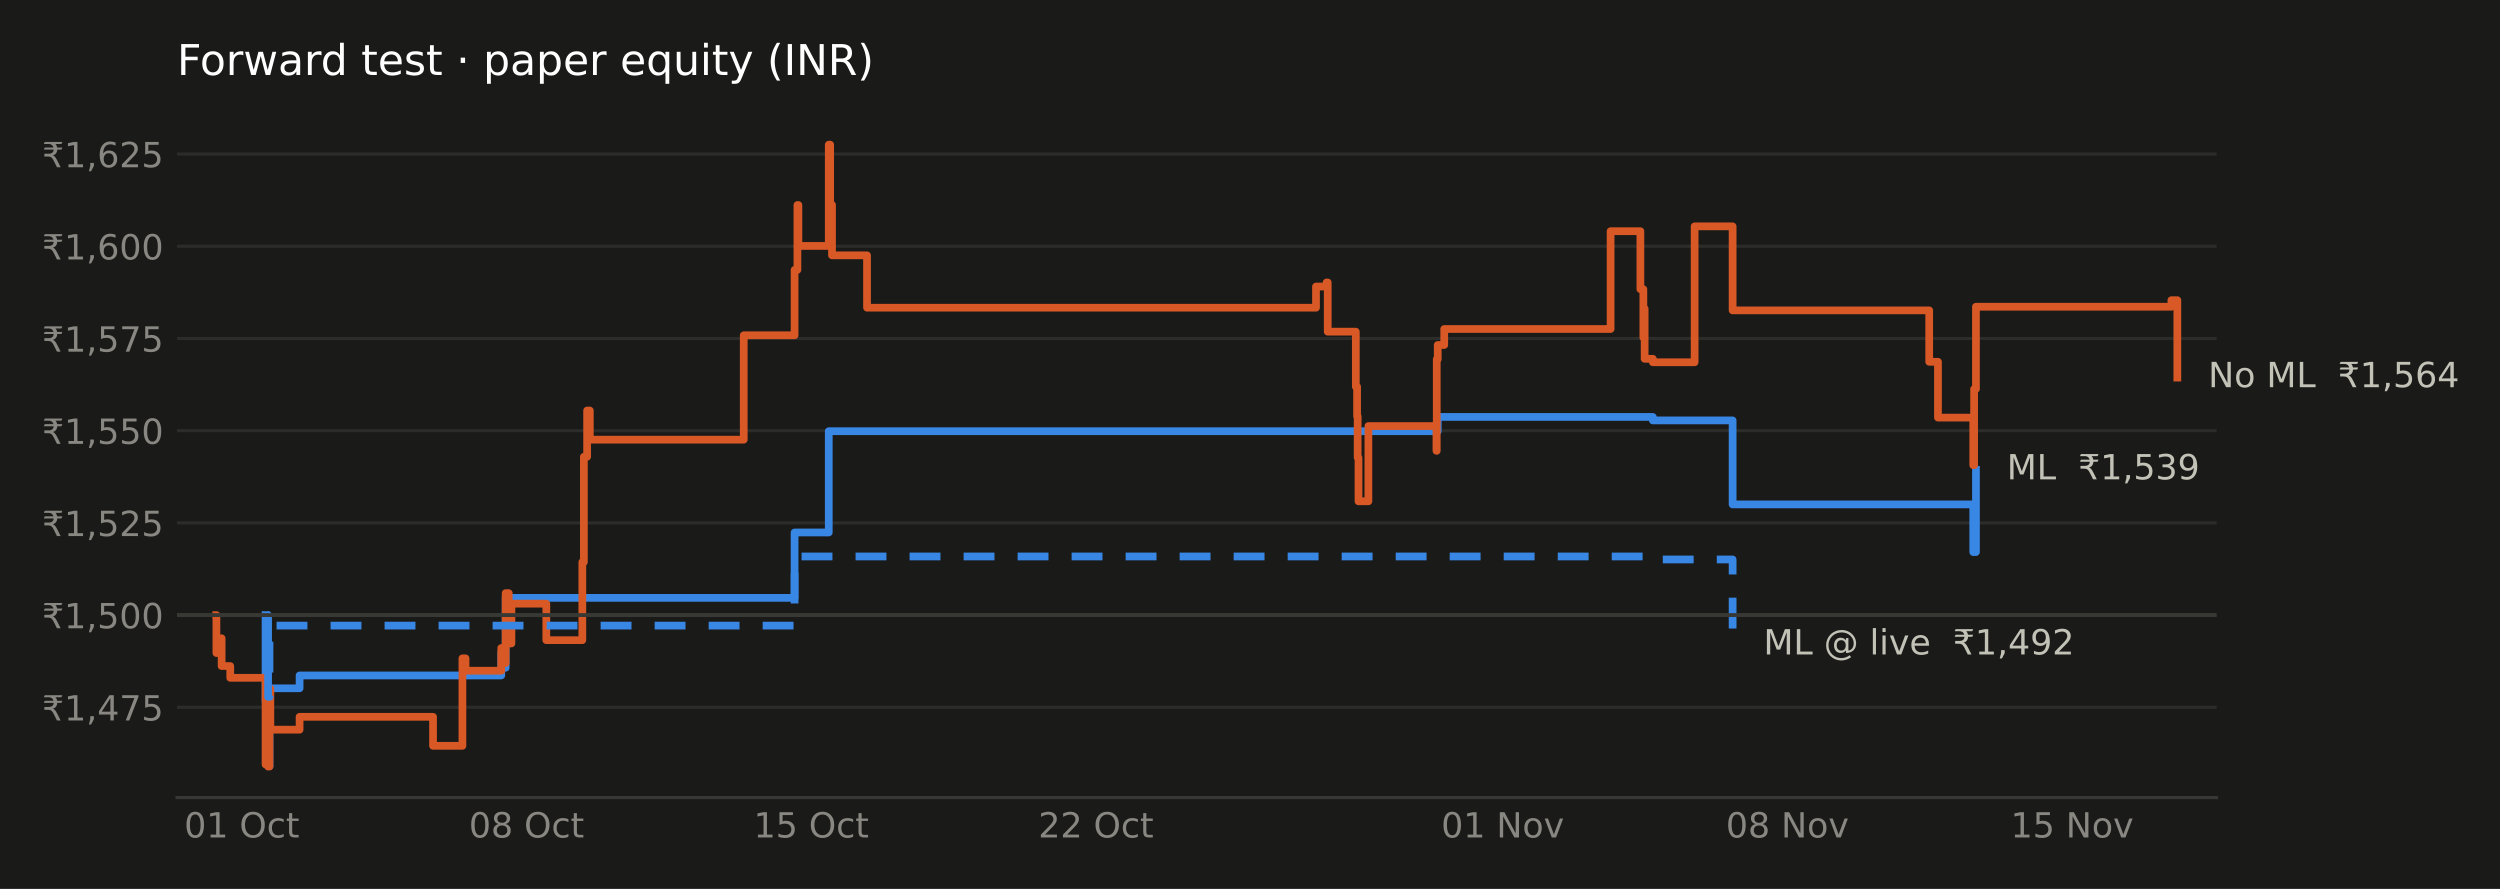
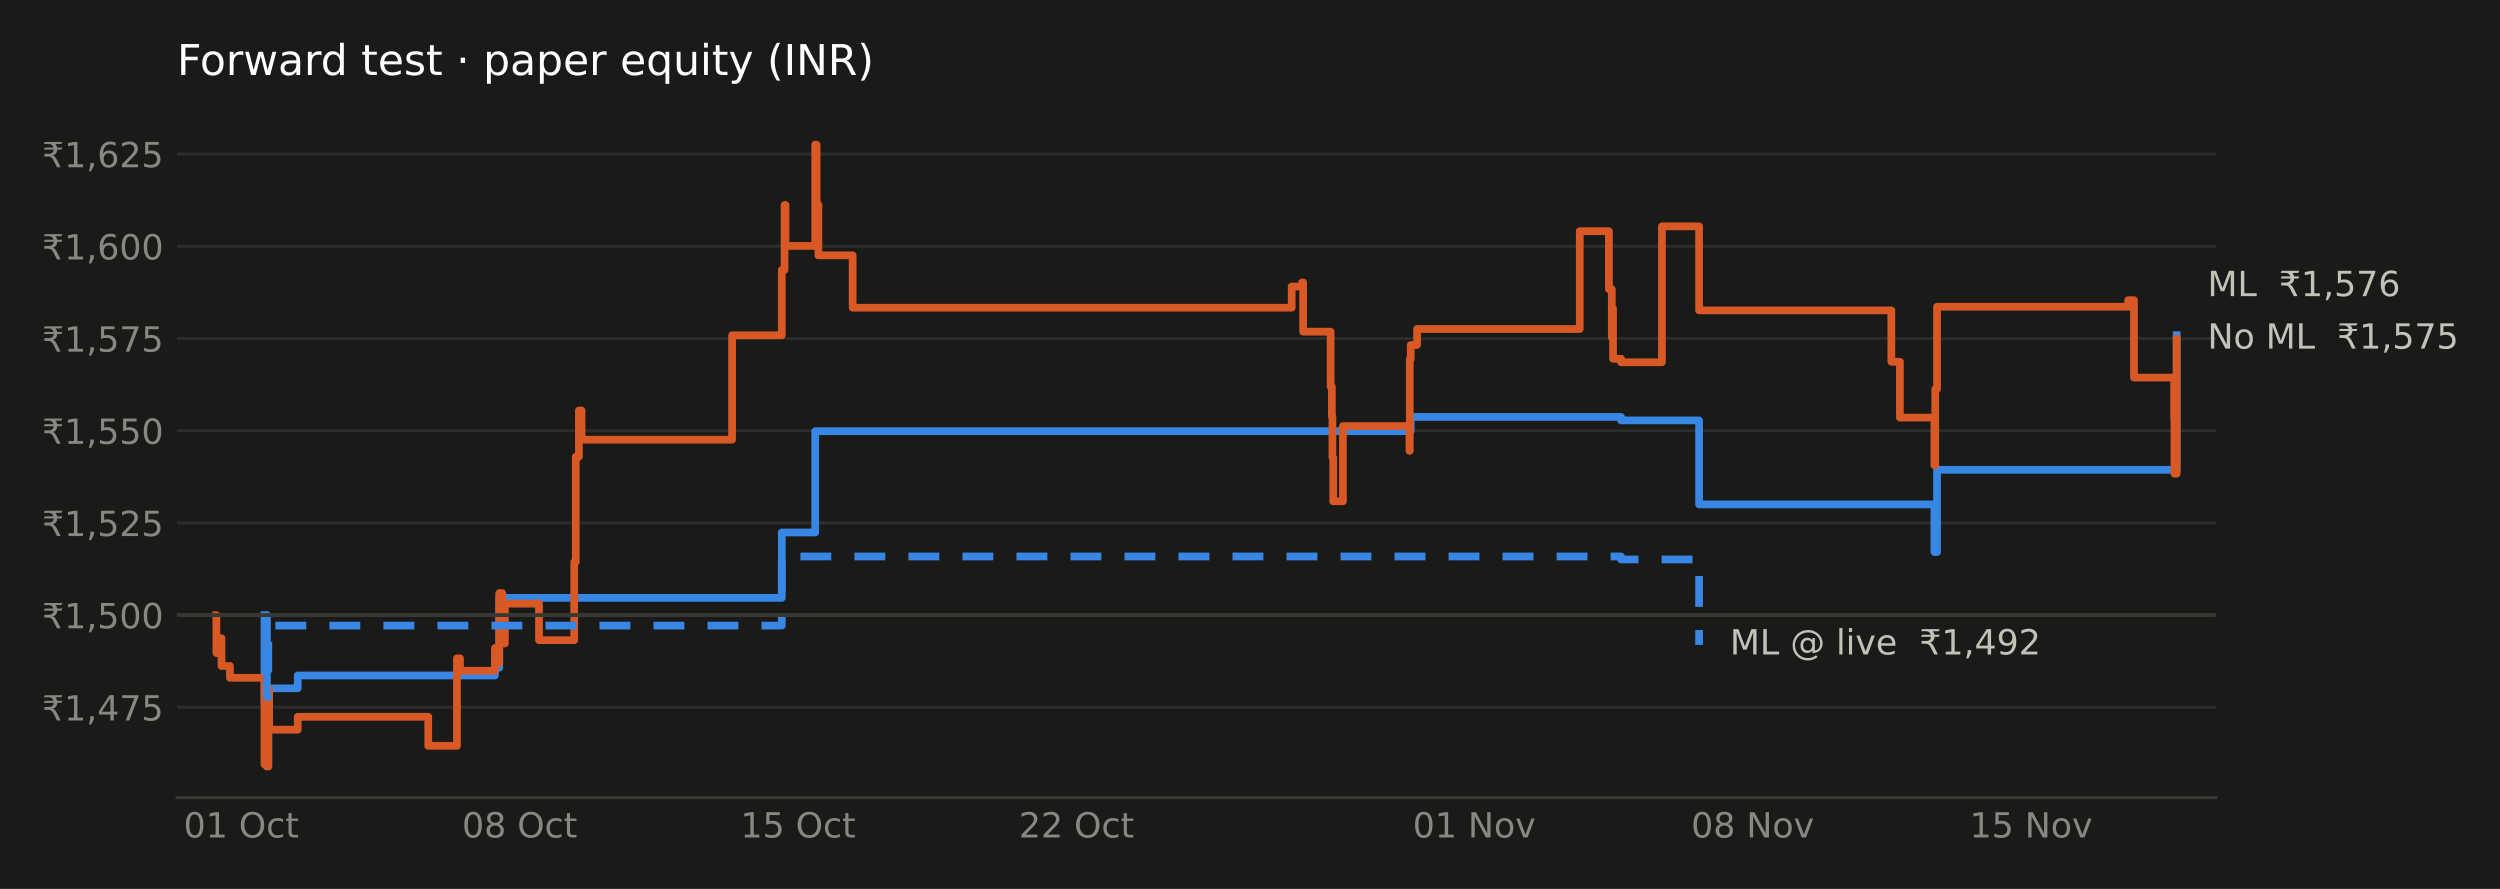
<svg xmlns="http://www.w3.org/2000/svg" xmlns:xlink="http://www.w3.org/1999/xlink" width="648pt" height="230.4pt" viewBox="0 0 648 230.4" version="1.1">
  <defs>
    <style type="text/css">*{stroke-linejoin: round; stroke-linecap: butt}</style>
  </defs>
  <g id="figure_1">
    <g id="patch_1">
      <path d="M 0 230.4  L 648 230.4  L 648 0  L 0 0  z " style="fill: #1a1a19" />
    </g>
    <g id="axes_1">
      <g id="patch_2">
-         <path d="M 45.89 206.74  L 574.532 206.74  L 574.532 29.44  L 45.89 29.44  z " style="fill: #1a1a19" />
+         <path d="M 45.89 206.74  L 574.352 206.74  L 574.352 29.44  L 45.89 29.44  z " style="fill: #1a1a19" />
      </g>
      <g id="matplotlib.axis_1">
        <g id="xtick_1">
          <g id="line2d_1" />
          <g id="text_1">
-             <g style="fill: #898781" transform="translate(47.74468 217.0786) scale(0.09 -0.09)">
+             <g style="fill: #898781" transform="translate(47.59479 217.0786) scale(0.09 -0.09)">
              <defs>
                <path id="DejaVuSans-30" d="M 2034 4250  Q 1547 4250 1301 3770  Q 1056 3291 1056 2328  Q 1056 1369 1301 889  Q 1547 409 2034 409  Q 2525 409 2770 889  Q 3016 1369 3016 2328  Q 3016 3291 2770 3770  Q 2525 4250 2034 4250  z M 2034 4750  Q 2819 4750 3233 4129  Q 3647 3509 3647 2328  Q 3647 1150 3233 529  Q 2819 -91 2034 -91  Q 1250 -91 836 529  Q 422 1150 422 2328  Q 422 3509 836 4129  Q 1250 4750 2034 4750  z " transform="scale(0.015625)" />
                <path id="DejaVuSans-31" d="M 794 531  L 1825 531  L 1825 4091  L 703 3866  L 703 4441  L 1819 4666  L 2450 4666  L 2450 531  L 3481 531  L 3481 0  L 794 0  L 794 531  z " transform="scale(0.015625)" />
                <path id="DejaVuSans-20" transform="scale(0.015625)" />
                <path id="DejaVuSans-4f" d="M 2522 4238  Q 1834 4238 1429 3725  Q 1025 3213 1025 2328  Q 1025 1447 1429 934  Q 1834 422 2522 422  Q 3209 422 3611 934  Q 4013 1447 4013 2328  Q 4013 3213 3611 3725  Q 3209 4238 2522 4238  z M 2522 4750  Q 3503 4750 4090 4092  Q 4678 3434 4678 2328  Q 4678 1225 4090 567  Q 3503 -91 2522 -91  Q 1538 -91 948 565  Q 359 1222 359 2328  Q 359 3434 948 4092  Q 1538 4750 2522 4750  z " transform="scale(0.015625)" />
                <path id="DejaVuSans-63" d="M 3122 3366  L 3122 2828  Q 2878 2963 2633 3030  Q 2388 3097 2138 3097  Q 1578 3097 1268 2742  Q 959 2388 959 1747  Q 959 1106 1268 751  Q 1578 397 2138 397  Q 2388 397 2633 464  Q 2878 531 3122 666  L 3122 134  Q 2881 22 2623 -34  Q 2366 -91 2075 -91  Q 1284 -91 818 406  Q 353 903 353 1747  Q 353 2603 823 3093  Q 1294 3584 2113 3584  Q 2378 3584 2631 3529  Q 2884 3475 3122 3366  z " transform="scale(0.015625)" />
                <path id="DejaVuSans-74" d="M 1172 4494  L 1172 3500  L 2356 3500  L 2356 3053  L 1172 3053  L 1172 1153  Q 1172 725 1289 603  Q 1406 481 1766 481  L 2356 481  L 2356 0  L 1766 0  Q 1100 0 847 248  Q 594 497 594 1153  L 594 3053  L 172 3053  L 172 3500  L 594 3500  L 594 4494  L 1172 4494  z " transform="scale(0.015625)" />
              </defs>
              <use xlink:href="#DejaVuSans-30" />
              <use xlink:href="#DejaVuSans-31" transform="translate(63.62305 0)" />
              <use xlink:href="#DejaVuSans-20" transform="translate(127.2461 0)" />
              <use xlink:href="#DejaVuSans-4f" transform="translate(159.0332 0)" />
              <use xlink:href="#DejaVuSans-63" transform="translate(237.7441 0)" />
              <use xlink:href="#DejaVuSans-74" transform="translate(292.7246 0)" />
            </g>
          </g>
        </g>
        <g id="xtick_2">
          <g id="line2d_2" />
          <g id="text_2">
-             <g style="fill: #898781" transform="translate(121.5422 217.0786) scale(0.09 -0.09)">
+             <g style="fill: #898781" transform="translate(119.7613 217.0786) scale(0.09 -0.09)">
              <defs>
                <path id="DejaVuSans-38" d="M 2034 2216  Q 1584 2216 1326 1975  Q 1069 1734 1069 1313  Q 1069 891 1326 650  Q 1584 409 2034 409  Q 2484 409 2743 651  Q 3003 894 3003 1313  Q 3003 1734 2745 1975  Q 2488 2216 2034 2216  z M 1403 2484  Q 997 2584 770 2862  Q 544 3141 544 3541  Q 544 4100 942 4425  Q 1341 4750 2034 4750  Q 2731 4750 3128 4425  Q 3525 4100 3525 3541  Q 3525 3141 3298 2862  Q 3072 2584 2669 2484  Q 3125 2378 3379 2068  Q 3634 1759 3634 1313  Q 3634 634 3220 271  Q 2806 -91 2034 -91  Q 1263 -91 848 271  Q 434 634 434 1313  Q 434 1759 690 2068  Q 947 2378 1403 2484  z M 1172 3481  Q 1172 3119 1398 2916  Q 1625 2713 2034 2713  Q 2441 2713 2670 2916  Q 2900 3119 2900 3481  Q 2900 3844 2670 4047  Q 2441 4250 2034 4250  Q 1625 4250 1398 4047  Q 1172 3844 1172 3481  z " transform="scale(0.015625)" />
              </defs>
              <use xlink:href="#DejaVuSans-30" />
              <use xlink:href="#DejaVuSans-38" transform="translate(63.62305 0)" />
              <use xlink:href="#DejaVuSans-20" transform="translate(127.2461 0)" />
              <use xlink:href="#DejaVuSans-4f" transform="translate(159.0332 0)" />
              <use xlink:href="#DejaVuSans-63" transform="translate(237.7441 0)" />
              <use xlink:href="#DejaVuSans-74" transform="translate(292.7246 0)" />
            </g>
          </g>
        </g>
        <g id="xtick_3">
          <g id="line2d_3" />
          <g id="text_3">
-             <g style="fill: #898781" transform="translate(195.3398 217.0786) scale(0.09 -0.09)">
+             <g style="fill: #898781" transform="translate(191.9278 217.0786) scale(0.09 -0.09)">
              <defs>
                <path id="DejaVuSans-35" d="M 691 4666  L 3169 4666  L 3169 4134  L 1269 4134  L 1269 2991  Q 1406 3038 1543 3061  Q 1681 3084 1819 3084  Q 2600 3084 3056 2656  Q 3513 2228 3513 1497  Q 3513 744 3044 326  Q 2575 -91 1722 -91  Q 1428 -91 1123 -41  Q 819 9 494 109  L 494 744  Q 775 591 1075 516  Q 1375 441 1709 441  Q 2250 441 2565 725  Q 2881 1009 2881 1497  Q 2881 1984 2565 2268  Q 2250 2553 1709 2553  Q 1456 2553 1204 2497  Q 953 2441 691 2322  L 691 4666  z " transform="scale(0.015625)" />
              </defs>
              <use xlink:href="#DejaVuSans-31" />
              <use xlink:href="#DejaVuSans-35" transform="translate(63.62305 0)" />
              <use xlink:href="#DejaVuSans-20" transform="translate(127.2461 0)" />
              <use xlink:href="#DejaVuSans-4f" transform="translate(159.0332 0)" />
              <use xlink:href="#DejaVuSans-63" transform="translate(237.7441 0)" />
              <use xlink:href="#DejaVuSans-74" transform="translate(292.7246 0)" />
            </g>
          </g>
        </g>
        <g id="xtick_4">
          <g id="line2d_4" />
          <g id="text_4">
-             <g style="fill: #898781" transform="translate(269.1373 217.0786) scale(0.09 -0.09)">
+             <g style="fill: #898781" transform="translate(264.0944 217.0786) scale(0.09 -0.09)">
              <defs>
                <path id="DejaVuSans-32" d="M 1228 531  L 3431 531  L 3431 0  L 469 0  L 469 531  Q 828 903 1448 1529  Q 2069 2156 2228 2338  Q 2531 2678 2651 2914  Q 2772 3150 2772 3378  Q 2772 3750 2511 3984  Q 2250 4219 1831 4219  Q 1534 4219 1204 4116  Q 875 4013 500 3803  L 500 4441  Q 881 4594 1212 4672  Q 1544 4750 1819 4750  Q 2544 4750 2975 4387  Q 3406 4025 3406 3419  Q 3406 3131 3298 2873  Q 3191 2616 2906 2266  Q 2828 2175 2409 1742  Q 1991 1309 1228 531  z " transform="scale(0.015625)" />
              </defs>
              <use xlink:href="#DejaVuSans-32" />
              <use xlink:href="#DejaVuSans-32" transform="translate(63.62305 0)" />
              <use xlink:href="#DejaVuSans-20" transform="translate(127.2461 0)" />
              <use xlink:href="#DejaVuSans-4f" transform="translate(159.0332 0)" />
              <use xlink:href="#DejaVuSans-63" transform="translate(237.7441 0)" />
              <use xlink:href="#DejaVuSans-74" transform="translate(292.7246 0)" />
            </g>
          </g>
        </g>
        <g id="xtick_5">
          <g id="line2d_5" />
          <g id="text_5">
-             <g style="fill: #898781" transform="translate(373.5597 217.0786) scale(0.09 -0.09)">
+             <g style="fill: #898781" transform="translate(366.1868 217.0786) scale(0.09 -0.09)">
              <defs>
                <path id="DejaVuSans-4e" d="M 628 4666  L 1478 4666  L 3547 763  L 3547 4666  L 4159 4666  L 4159 0  L 3309 0  L 1241 3903  L 1241 0  L 628 0  L 628 4666  z " transform="scale(0.015625)" />
                <path id="DejaVuSans-6f" d="M 1959 3097  Q 1497 3097 1228 2736  Q 959 2375 959 1747  Q 959 1119 1226 758  Q 1494 397 1959 397  Q 2419 397 2687 759  Q 2956 1122 2956 1747  Q 2956 2369 2687 2733  Q 2419 3097 1959 3097  z M 1959 3584  Q 2709 3584 3137 3096  Q 3566 2609 3566 1747  Q 3566 888 3137 398  Q 2709 -91 1959 -91  Q 1206 -91 779 398  Q 353 888 353 1747  Q 353 2609 779 3096  Q 1206 3584 1959 3584  z " transform="scale(0.015625)" />
                <path id="DejaVuSans-76" d="M 191 3500  L 800 3500  L 1894 563  L 2988 3500  L 3597 3500  L 2284 0  L 1503 0  L 191 3500  z " transform="scale(0.015625)" />
              </defs>
              <use xlink:href="#DejaVuSans-30" />
              <use xlink:href="#DejaVuSans-31" transform="translate(63.62305 0)" />
              <use xlink:href="#DejaVuSans-20" transform="translate(127.2461 0)" />
              <use xlink:href="#DejaVuSans-4e" transform="translate(159.0332 0)" />
              <use xlink:href="#DejaVuSans-6f" transform="translate(233.8379 0)" />
              <use xlink:href="#DejaVuSans-76" transform="translate(295.0195 0)" />
            </g>
          </g>
        </g>
        <g id="xtick_6">
          <g id="line2d_6" />
          <g id="text_6">
-             <g style="fill: #898781" transform="translate(447.3573 217.0786) scale(0.09 -0.09)">
+             <g style="fill: #898781" transform="translate(438.3533 217.0786) scale(0.09 -0.09)">
              <use xlink:href="#DejaVuSans-30" />
              <use xlink:href="#DejaVuSans-38" transform="translate(63.62305 0)" />
              <use xlink:href="#DejaVuSans-20" transform="translate(127.2461 0)" />
              <use xlink:href="#DejaVuSans-4e" transform="translate(159.0332 0)" />
              <use xlink:href="#DejaVuSans-6f" transform="translate(233.8379 0)" />
              <use xlink:href="#DejaVuSans-76" transform="translate(295.0195 0)" />
            </g>
          </g>
        </g>
        <g id="xtick_7">
          <g id="line2d_7" />
          <g id="text_7">
-             <g style="fill: #898781" transform="translate(521.1549 217.0786) scale(0.09 -0.09)">
+             <g style="fill: #898781" transform="translate(510.5198 217.0786) scale(0.09 -0.09)">
              <use xlink:href="#DejaVuSans-31" />
              <use xlink:href="#DejaVuSans-35" transform="translate(63.62305 0)" />
              <use xlink:href="#DejaVuSans-20" transform="translate(127.2461 0)" />
              <use xlink:href="#DejaVuSans-4e" transform="translate(159.0332 0)" />
              <use xlink:href="#DejaVuSans-6f" transform="translate(233.8379 0)" />
              <use xlink:href="#DejaVuSans-76" transform="translate(295.0195 0)" />
            </g>
          </g>
        </g>
      </g>
      <g id="matplotlib.axis_2">
        <g id="ytick_1">
          <g id="line2d_8">
-             <path d="M 45.89 183.332  L 574.532 183.332  " clip-path="url(#p765e3bf432)" style="fill: none; stroke: #2c2c2a; stroke-width: 0.8; stroke-linecap: square" />
+             <path d="M 45.89 183.332  L 574.352 183.332  " clip-path="url(#pe109ed3dd5)" style="fill: none; stroke: #2c2c2a; stroke-width: 0.8; stroke-linecap: square" />
          </g>
          <g id="line2d_9" />
          <g id="text_8">
            <g style="fill: #898781" transform="translate(10.89844 186.7514) scale(0.09 -0.09)">
              <defs>
                <path id="DejaVuSans-20b9" d="M 331 4281  L 503 4666  L 3747 4666  L 3575 4281  L 2469 4281  Q 2716 4038 2781 3634  L 3747 3634  L 3575 3250  L 2806 3250  Q 2791 2856 2600 2591  Q 2397 2300 2006 2188  Q 2209 2119 2400 1894  Q 2584 1681 2788 1275  L 3428 0  L 2750 0  L 2153 1197  Q 1919 1669 1706 1819  Q 1488 1972 1113 1972  L 425 1972  L 425 2491  L 1219 2491  Q 1675 2491 1906 2700  Q 2119 2894 2138 3250  L 331 3250  L 503 3634  L 2103 3634  Q 2047 3844 1906 4006  Q 1675 4281 1219 4281  L 331 4281  z " transform="scale(0.015625)" />
                <path id="DejaVuSans-2c" d="M 750 794  L 1409 794  L 1409 256  L 897 -744  L 494 -744  L 750 256  L 750 794  z " transform="scale(0.015625)" />
                <path id="DejaVuSans-34" d="M 2419 4116  L 825 1625  L 2419 1625  L 2419 4116  z M 2253 4666  L 3047 4666  L 3047 1625  L 3713 1625  L 3713 1100  L 3047 1100  L 3047 0  L 2419 0  L 2419 1100  L 313 1100  L 313 1709  L 2253 4666  z " transform="scale(0.015625)" />
                <path id="DejaVuSans-37" d="M 525 4666  L 3525 4666  L 3525 4397  L 1831 0  L 1172 0  L 2766 4134  L 525 4134  L 525 4666  z " transform="scale(0.015625)" />
              </defs>
              <use xlink:href="#DejaVuSans-20b9" />
              <use xlink:href="#DejaVuSans-31" transform="translate(63.62305 0)" />
              <use xlink:href="#DejaVuSans-2c" transform="translate(127.2461 0)" />
              <use xlink:href="#DejaVuSans-34" transform="translate(159.0332 0)" />
              <use xlink:href="#DejaVuSans-37" transform="translate(222.6562 0)" />
              <use xlink:href="#DejaVuSans-35" transform="translate(286.2793 0)" />
            </g>
          </g>
        </g>
        <g id="ytick_2">
          <g id="line2d_10">
-             <path d="M 45.89 159.432  L 574.532 159.432  " clip-path="url(#p765e3bf432)" style="fill: none; stroke: #2c2c2a; stroke-width: 0.8; stroke-linecap: square" />
+             <path d="M 45.89 159.432  L 574.352 159.432  " clip-path="url(#pe109ed3dd5)" style="fill: none; stroke: #2c2c2a; stroke-width: 0.8; stroke-linecap: square" />
          </g>
          <g id="line2d_11" />
          <g id="text_9">
            <g style="fill: #898781" transform="translate(10.89844 162.851) scale(0.09 -0.09)">
              <use xlink:href="#DejaVuSans-20b9" />
              <use xlink:href="#DejaVuSans-31" transform="translate(63.62305 0)" />
              <use xlink:href="#DejaVuSans-2c" transform="translate(127.2461 0)" />
              <use xlink:href="#DejaVuSans-35" transform="translate(159.0332 0)" />
              <use xlink:href="#DejaVuSans-30" transform="translate(222.6562 0)" />
              <use xlink:href="#DejaVuSans-30" transform="translate(286.2793 0)" />
            </g>
          </g>
        </g>
        <g id="ytick_3">
          <g id="line2d_12">
-             <path d="M 45.89 135.531  L 574.532 135.531  " clip-path="url(#p765e3bf432)" style="fill: none; stroke: #2c2c2a; stroke-width: 0.8; stroke-linecap: square" />
+             <path d="M 45.89 135.531  L 574.352 135.531  " clip-path="url(#pe109ed3dd5)" style="fill: none; stroke: #2c2c2a; stroke-width: 0.8; stroke-linecap: square" />
          </g>
          <g id="line2d_13" />
          <g id="text_10">
            <g style="fill: #898781" transform="translate(10.89844 138.9506) scale(0.09 -0.09)">
              <use xlink:href="#DejaVuSans-20b9" />
              <use xlink:href="#DejaVuSans-31" transform="translate(63.62305 0)" />
              <use xlink:href="#DejaVuSans-2c" transform="translate(127.2461 0)" />
              <use xlink:href="#DejaVuSans-35" transform="translate(159.0332 0)" />
              <use xlink:href="#DejaVuSans-32" transform="translate(222.6562 0)" />
              <use xlink:href="#DejaVuSans-35" transform="translate(286.2793 0)" />
            </g>
          </g>
        </g>
        <g id="ytick_4">
          <g id="line2d_14">
-             <path d="M 45.89 111.631  L 574.532 111.631  " clip-path="url(#p765e3bf432)" style="fill: none; stroke: #2c2c2a; stroke-width: 0.8; stroke-linecap: square" />
+             <path d="M 45.89 111.631  L 574.352 111.631  " clip-path="url(#pe109ed3dd5)" style="fill: none; stroke: #2c2c2a; stroke-width: 0.8; stroke-linecap: square" />
          </g>
          <g id="line2d_15" />
          <g id="text_11">
            <g style="fill: #898781" transform="translate(10.89844 115.0502) scale(0.09 -0.09)">
              <use xlink:href="#DejaVuSans-20b9" />
              <use xlink:href="#DejaVuSans-31" transform="translate(63.62305 0)" />
              <use xlink:href="#DejaVuSans-2c" transform="translate(127.2461 0)" />
              <use xlink:href="#DejaVuSans-35" transform="translate(159.0332 0)" />
              <use xlink:href="#DejaVuSans-35" transform="translate(222.6562 0)" />
              <use xlink:href="#DejaVuSans-30" transform="translate(286.2793 0)" />
            </g>
          </g>
        </g>
        <g id="ytick_5">
          <g id="line2d_16">
-             <path d="M 45.89 87.731  L 574.532 87.731  " clip-path="url(#p765e3bf432)" style="fill: none; stroke: #2c2c2a; stroke-width: 0.8; stroke-linecap: square" />
+             <path d="M 45.89 87.731  L 574.352 87.731  " clip-path="url(#pe109ed3dd5)" style="fill: none; stroke: #2c2c2a; stroke-width: 0.8; stroke-linecap: square" />
          </g>
          <g id="line2d_17" />
          <g id="text_12">
            <g style="fill: #898781" transform="translate(10.89844 91.14983) scale(0.09 -0.09)">
              <use xlink:href="#DejaVuSans-20b9" />
              <use xlink:href="#DejaVuSans-31" transform="translate(63.62305 0)" />
              <use xlink:href="#DejaVuSans-2c" transform="translate(127.2461 0)" />
              <use xlink:href="#DejaVuSans-35" transform="translate(159.0332 0)" />
              <use xlink:href="#DejaVuSans-37" transform="translate(222.6562 0)" />
              <use xlink:href="#DejaVuSans-35" transform="translate(286.2793 0)" />
            </g>
          </g>
        </g>
        <g id="ytick_6">
          <g id="line2d_18">
-             <path d="M 45.89 63.83  L 574.532 63.83  " clip-path="url(#p765e3bf432)" style="fill: none; stroke: #2c2c2a; stroke-width: 0.8; stroke-linecap: square" />
+             <path d="M 45.89 63.83  L 574.352 63.83  " clip-path="url(#pe109ed3dd5)" style="fill: none; stroke: #2c2c2a; stroke-width: 0.8; stroke-linecap: square" />
          </g>
          <g id="line2d_19" />
          <g id="text_13">
            <g style="fill: #898781" transform="translate(10.89844 67.24944) scale(0.09 -0.09)">
              <defs>
                <path id="DejaVuSans-36" d="M 2113 2584  Q 1688 2584 1439 2293  Q 1191 2003 1191 1497  Q 1191 994 1439 701  Q 1688 409 2113 409  Q 2538 409 2786 701  Q 3034 994 3034 1497  Q 3034 2003 2786 2293  Q 2538 2584 2113 2584  z M 3366 4563  L 3366 3988  Q 3128 4100 2886 4159  Q 2644 4219 2406 4219  Q 1781 4219 1451 3797  Q 1122 3375 1075 2522  Q 1259 2794 1537 2939  Q 1816 3084 2150 3084  Q 2853 3084 3261 2657  Q 3669 2231 3669 1497  Q 3669 778 3244 343  Q 2819 -91 2113 -91  Q 1303 -91 875 529  Q 447 1150 447 2328  Q 447 3434 972 4092  Q 1497 4750 2381 4750  Q 2619 4750 2861 4703  Q 3103 4656 3366 4563  z " transform="scale(0.015625)" />
              </defs>
              <use xlink:href="#DejaVuSans-20b9" />
              <use xlink:href="#DejaVuSans-31" transform="translate(63.62305 0)" />
              <use xlink:href="#DejaVuSans-2c" transform="translate(127.2461 0)" />
              <use xlink:href="#DejaVuSans-36" transform="translate(159.0332 0)" />
              <use xlink:href="#DejaVuSans-30" transform="translate(222.6562 0)" />
              <use xlink:href="#DejaVuSans-30" transform="translate(286.2793 0)" />
            </g>
          </g>
        </g>
        <g id="ytick_7">
          <g id="line2d_20">
-             <path d="M 45.89 39.93  L 574.532 39.93  " clip-path="url(#p765e3bf432)" style="fill: none; stroke: #2c2c2a; stroke-width: 0.8; stroke-linecap: square" />
+             <path d="M 45.89 39.93  L 574.352 39.93  " clip-path="url(#pe109ed3dd5)" style="fill: none; stroke: #2c2c2a; stroke-width: 0.8; stroke-linecap: square" />
          </g>
          <g id="line2d_21" />
          <g id="text_14">
            <g style="fill: #898781" transform="translate(10.89844 43.34906) scale(0.09 -0.09)">
              <use xlink:href="#DejaVuSans-20b9" />
              <use xlink:href="#DejaVuSans-31" transform="translate(63.62305 0)" />
              <use xlink:href="#DejaVuSans-2c" transform="translate(127.2461 0)" />
              <use xlink:href="#DejaVuSans-36" transform="translate(159.0332 0)" />
              <use xlink:href="#DejaVuSans-32" transform="translate(222.6562 0)" />
              <use xlink:href="#DejaVuSans-35" transform="translate(286.2793 0)" />
            </g>
          </g>
        </g>
      </g>
      <g id="line2d_22">
-         <path d="M 68.832 159.432  L 68.832 159.432  L 68.832 181.9  L 69.161 181.9  L 69.161 177.919  L 69.491 177.919  L 69.491 198.6  L 69.857 198.6  L 69.857 178.406  L 77.654 178.406  L 77.654 175.074  L 129.927 175.074  L 129.927 169.183  L 130.806 169.183  L 130.806 173.084  L 131.062 173.084  L 131.062 154.962  L 205.957 154.962  L 205.957 138.019  L 214.816 138.019  L 214.816 111.772  L 372.661 111.772  L 372.661 108.075  L 428.412 108.075  L 428.412 108.968  L 449.094 108.968  L 449.094 130.746  L 511.471 130.746  L 511.471 143.098  L 512.166 143.098  L 512.166 121.767  " clip-path="url(#p765e3bf432)" style="fill: none; stroke: #3987e5; stroke-width: 2; stroke-linecap: square" />
+         <path d="M 68.546 159.432  L 68.546 159.432  L 68.546 181.9  L 68.868 181.9  L 68.868 177.919  L 69.19 177.919  L 69.19 198.6  L 69.548 198.6  L 69.548 178.406  L 77.173 178.406  L 77.173 175.074  L 128.291 175.074  L 128.291 169.183  L 129.15 169.183  L 129.15 173.084  L 129.401 173.084  L 129.401 154.962  L 202.641 154.962  L 202.641 138.019  L 211.304 138.019  L 211.304 111.772  L 365.66 111.772  L 365.66 108.075  L 420.179 108.075  L 420.179 108.968  L 440.404 108.968  L 440.404 130.746  L 501.402 130.746  L 501.402 143.098  L 502.082 143.098  L 502.082 121.767  L 564.19 121.767  L 564.19 86.865  " clip-path="url(#pe109ed3dd5)" style="fill: none; stroke: #3987e5; stroke-width: 2; stroke-linecap: square" />
      </g>
      <g id="line2d_23">
-         <path d="M 56.056 159.432  L 56.093 159.432  L 56.093 169.264  L 57.337 169.264  L 57.337 165.445  L 57.447 165.445  L 57.447 172.637  L 59.68 172.637  L 59.68 175.684  L 68.832 175.684  L 68.832 198.153  L 68.941 198.153  L 68.941 181.982  L 69.161 181.982  L 69.161 178  L 69.491 178  L 69.491 198.681  L 69.857 198.681  L 69.857 178.487  L 70.076 178.487  L 70.076 189.133  L 77.654 189.133  L 77.654 185.801  L 112.246 185.801  L 112.246 193.318  L 119.86 193.318  L 119.86 170.646  L 120.666 170.646  L 120.666 173.856  L 129.927 173.856  L 129.927 167.964  L 130.806 167.964  L 130.806 171.865  L 131.062 171.865  L 131.062 153.743  L 131.867 153.743  L 131.867 166.664  L 132.27 166.664  L 132.27 166.786  L 132.563 166.786  L 132.563 156.466  L 141.604 156.466  L 141.604 165.933  L 150.939 165.933  L 150.939 145.699  L 151.341 145.699  L 151.341 118.395  L 152.183 118.395  L 152.183 106.409  L 152.879 106.409  L 152.879 113.966  L 192.779 113.966  L 192.779 86.906  L 205.957 86.906  L 205.957 69.963  L 206.69 69.963  L 206.69 53.142  L 206.946 53.142  L 206.946 63.746  L 214.816 63.746  L 214.816 37.499  L 215.182 37.499  L 215.182 53.101  L 215.658 53.101  L 215.658 66.184  L 224.736 66.184  L 224.736 79.755  L 341.107 79.755  L 341.107 74.27  L 343.852 74.27  L 343.852 73.213  L 344.145 73.213  L 344.145 85.971  L 351.429 85.971  L 351.429 100.233  L 351.759 100.233  L 351.759 107.912  L 351.905 107.912  L 351.905 118.639  L 352.125 118.639  L 352.125 129.934  L 354.687 129.934  L 354.687 110.431  L 372.331 110.431  L 372.331 116.851  L 372.405 116.851  L 372.405 93.122  L 372.661 93.122  L 372.661 89.425  L 374.345 89.425  L 374.345 85.281  L 417.467 85.281  L 417.467 59.927  L 425.19 59.927  L 425.19 74.961  L 425.959 74.961  L 425.959 87.475  L 426.215 87.475  L 426.215 79.999  L 426.289 79.999  L 426.289 93.001  L 428.412 93.001  L 428.412 93.894  L 439.247 93.894  L 439.247 58.668  L 449.094 58.668  L 449.094 80.446  L 500.049 80.446  L 500.049 93.773  L 502.319 93.773  L 502.319 108.237  L 511.471 108.237  L 511.471 120.589  L 511.69 120.589  L 511.69 100.842  L 512.166 100.842  L 512.166 79.511  L 562.829 79.511  L 562.829 77.805  L 564.366 77.805  L 564.366 97.876  " clip-path="url(#p765e3bf432)" style="fill: none; stroke: #d95926; stroke-width: 2; stroke-linecap: square" />
+         <path d="M 56.053 159.432  L 56.089 159.432  L 56.089 169.264  L 57.306 169.264  L 57.306 165.445  L 57.413 165.445  L 57.413 172.637  L 59.597 172.637  L 59.597 175.684  L 68.546 175.684  L 68.546 198.153  L 68.653 198.153  L 68.653 181.982  L 68.868 181.982  L 68.868 178  L 69.19 178  L 69.19 198.681  L 69.548 198.681  L 69.548 178.487  L 69.763 178.487  L 69.763 189.133  L 77.173 189.133  L 77.173 185.801  L 111.001 185.801  L 111.001 193.318  L 118.447 193.318  L 118.447 170.646  L 119.234 170.646  L 119.234 173.856  L 128.291 173.856  L 128.291 167.964  L 129.15 167.964  L 129.15 171.865  L 129.401 171.865  L 129.401 153.743  L 130.188 153.743  L 130.188 166.664  L 130.582 166.664  L 130.582 166.786  L 130.868 166.786  L 130.868 156.466  L 139.71 156.466  L 139.71 165.933  L 148.838 165.933  L 148.838 145.699  L 149.232 145.699  L 149.232 118.395  L 150.055 118.395  L 150.055 106.409  L 150.736 106.409  L 150.736 113.966  L 189.754 113.966  L 189.754 86.906  L 202.641 86.906  L 202.641 69.963  L 203.357 69.963  L 203.357 53.142  L 203.608 53.142  L 203.608 63.746  L 211.304 63.746  L 211.304 37.499  L 211.662 37.499  L 211.662 53.101  L 212.127 53.101  L 212.127 66.184  L 221.005 66.184  L 221.005 79.755  L 334.803 79.755  L 334.803 74.27  L 337.488 74.27  L 337.488 73.213  L 337.774 73.213  L 337.774 85.971  L 344.898 85.971  L 344.898 100.233  L 345.22 100.233  L 345.22 107.912  L 345.363 107.912  L 345.363 118.639  L 345.578 118.639  L 345.578 129.934  L 348.084 129.934  L 348.084 110.431  L 365.338 110.431  L 365.338 116.851  L 365.409 116.851  L 365.409 93.122  L 365.66 93.122  L 365.66 89.425  L 367.307 89.425  L 367.307 85.281  L 409.475 85.281  L 409.475 59.927  L 417.029 59.927  L 417.029 74.961  L 417.78 74.961  L 417.78 87.475  L 418.031 87.475  L 418.031 79.999  L 418.102 79.999  L 418.102 93.001  L 420.179 93.001  L 420.179 93.894  L 430.775 93.894  L 430.775 58.668  L 440.404 58.668  L 440.404 80.446  L 490.233 80.446  L 490.233 93.773  L 492.453 93.773  L 492.453 108.237  L 501.402 108.237  L 501.402 120.589  L 501.617 120.589  L 501.617 100.842  L 502.082 100.842  L 502.082 79.511  L 551.625 79.511  L 551.625 77.805  L 553.128 77.805  L 553.128 97.876  L 563.545 97.876  L 563.545 108.521  L 563.617 108.521  L 563.617 122.783  L 564.19 122.783  L 564.19 87.881  " clip-path="url(#pe109ed3dd5)" style="fill: none; stroke: #d95926; stroke-width: 2; stroke-linecap: square" />
      </g>
      <g id="line2d_24">
-         <path d="M 69.381 159.432  L 69.491 159.432  L 69.491 180.641  L 69.857 180.641  L 69.857 162.154  L 205.957 162.154  L 205.957 144.236  L 428.412 144.236  L 428.412 145.008  L 449.094 145.008  L 449.094 167.152  " clip-path="url(#p765e3bf432)" style="fill: none; stroke-dasharray: 8,6; stroke-dashoffset: 0; stroke: #3987e5; stroke-width: 2" />
+         <path d="M 69.083 159.432  L 69.19 159.432  L 69.19 180.641  L 69.548 180.641  L 69.548 162.154  L 202.641 162.154  L 202.641 144.236  L 420.179 144.236  L 420.179 145.008  L 440.404 145.008  L 440.404 167.152  " clip-path="url(#pe109ed3dd5)" style="fill: none; stroke-dasharray: 8,6; stroke-dashoffset: 0; stroke: #3987e5; stroke-width: 2" />
      </g>
      <g id="line2d_25">
-         <path d="M 45.89 159.432  L 574.532 159.432  " clip-path="url(#p765e3bf432)" style="fill: none; stroke: #383835; stroke-linecap: square" />
+         <path d="M 45.89 159.432  L 574.352 159.432  " clip-path="url(#pe109ed3dd5)" style="fill: none; stroke: #383835; stroke-linecap: square" />
      </g>
      <g id="patch_3">
-         <path d="M 45.89 206.74  L 574.532 206.74  " style="fill: none; stroke: #383835; stroke-width: 0.8; stroke-linejoin: miter; stroke-linecap: square" />
+         <path d="M 45.89 206.74  L 574.352 206.74  " style="fill: none; stroke: #383835; stroke-width: 0.8; stroke-linejoin: miter; stroke-linecap: square" />
      </g>
      <g id="text_15">
-         <g style="fill: #c3c2b7" transform="translate(457.094 169.635) scale(0.09 -0.09)">
+         <g style="fill: #c3c2b7" transform="translate(448.4039 169.635) scale(0.09 -0.09)">
          <defs>
            <path id="DejaVuSans-4d" d="M 628 4666  L 1569 4666  L 2759 1491  L 3956 4666  L 4897 4666  L 4897 0  L 4281 0  L 4281 4097  L 3078 897  L 2444 897  L 1241 4097  L 1241 0  L 628 0  L 628 4666  z " transform="scale(0.015625)" />
            <path id="DejaVuSans-4c" d="M 628 4666  L 1259 4666  L 1259 531  L 3531 531  L 3531 0  L 628 0  L 628 4666  z " transform="scale(0.015625)" />
            <path id="DejaVuSans-40" d="M 2381 1678  Q 2381 1231 2603 976  Q 2825 722 3213 722  Q 3597 722 3817 978  Q 4038 1234 4038 1678  Q 4038 2116 3813 2373  Q 3588 2631 3206 2631  Q 2828 2631 2604 2375  Q 2381 2119 2381 1678  z M 4084 744  Q 3897 503 3655 389  Q 3413 275 3091 275  Q 2553 275 2217 664  Q 1881 1053 1881 1678  Q 1881 2303 2218 2693  Q 2556 3084 3091 3084  Q 3413 3084 3656 2967  Q 3900 2850 4084 2613  L 4084 3022  L 4531 3022  L 4531 722  Q 4988 791 5245 1139  Q 5503 1488 5503 2041  Q 5503 2375 5404 2669  Q 5306 2963 5106 3213  Q 4781 3622 4314 3839  Q 3847 4056 3297 4056  Q 2913 4056 2559 3954  Q 2206 3853 1906 3653  Q 1416 3334 1139 2817  Q 863 2300 863 1697  Q 863 1200 1042 765  Q 1222 331 1563 0  Q 1891 -325 2322 -495  Q 2753 -666 3244 -666  Q 3647 -666 4036 -530  Q 4425 -394 4750 -141  L 5031 -488  Q 4641 -791 4180 -952  Q 3719 -1113 3244 -1113  Q 2666 -1113 2153 -908  Q 1641 -703 1241 -313  Q 841 78 631 592  Q 422 1106 422 1697  Q 422 2266 634 2781  Q 847 3297 1241 3688  Q 1644 4084 2172 4295  Q 2700 4506 3291 4506  Q 3953 4506 4520 4234  Q 5088 3963 5472 3463  Q 5706 3156 5829 2797  Q 5953 2438 5953 2053  Q 5953 1231 5456 756  Q 4959 281 4084 263  L 4084 744  z " transform="scale(0.015625)" />
            <path id="DejaVuSans-6c" d="M 603 4863  L 1178 4863  L 1178 0  L 603 0  L 603 4863  z " transform="scale(0.015625)" />
            <path id="DejaVuSans-69" d="M 603 3500  L 1178 3500  L 1178 0  L 603 0  L 603 3500  z M 603 4863  L 1178 4863  L 1178 4134  L 603 4134  L 603 4863  z " transform="scale(0.015625)" />
            <path id="DejaVuSans-65" d="M 3597 1894  L 3597 1613  L 953 1613  Q 991 1019 1311 708  Q 1631 397 2203 397  Q 2534 397 2845 478  Q 3156 559 3463 722  L 3463 178  Q 3153 47 2828 -22  Q 2503 -91 2169 -91  Q 1331 -91 842 396  Q 353 884 353 1716  Q 353 2575 817 3079  Q 1281 3584 2069 3584  Q 2775 3584 3186 3129  Q 3597 2675 3597 1894  z M 3022 2063  Q 3016 2534 2758 2815  Q 2500 3097 2075 3097  Q 1594 3097 1305 2825  Q 1016 2553 972 2059  L 3022 2063  z " transform="scale(0.015625)" />
            <path id="DejaVuSans-39" d="M 703 97  L 703 672  Q 941 559 1184 500  Q 1428 441 1663 441  Q 2288 441 2617 861  Q 2947 1281 2994 2138  Q 2813 1869 2534 1725  Q 2256 1581 1919 1581  Q 1219 1581 811 2004  Q 403 2428 403 3163  Q 403 3881 828 4315  Q 1253 4750 1959 4750  Q 2769 4750 3195 4129  Q 3622 3509 3622 2328  Q 3622 1225 3098 567  Q 2575 -91 1691 -91  Q 1453 -91 1209 -44  Q 966 3 703 97  z M 1959 2075  Q 2384 2075 2632 2365  Q 2881 2656 2881 3163  Q 2881 3666 2632 3958  Q 2384 4250 1959 4250  Q 1534 4250 1286 3958  Q 1038 3666 1038 3163  Q 1038 2656 1286 2365  Q 1534 2075 1959 2075  z " transform="scale(0.015625)" />
          </defs>
          <use xlink:href="#DejaVuSans-4d" />
          <use xlink:href="#DejaVuSans-4c" transform="translate(86.2793 0)" />
          <use xlink:href="#DejaVuSans-20" transform="translate(141.9922 0)" />
          <use xlink:href="#DejaVuSans-40" transform="translate(173.7793 0)" />
          <use xlink:href="#DejaVuSans-20" transform="translate(273.7793 0)" />
          <use xlink:href="#DejaVuSans-6c" transform="translate(305.5664 0)" />
          <use xlink:href="#DejaVuSans-69" transform="translate(333.3496 0)" />
          <use xlink:href="#DejaVuSans-76" transform="translate(361.1328 0)" />
          <use xlink:href="#DejaVuSans-65" transform="translate(420.3125 0)" />
          <use xlink:href="#DejaVuSans-20" transform="translate(481.8359 0)" />
          <use xlink:href="#DejaVuSans-20" transform="translate(513.623 0)" />
          <use xlink:href="#DejaVuSans-20b9" transform="translate(545.4102 0)" />
          <use xlink:href="#DejaVuSans-31" transform="translate(609.0332 0)" />
          <use xlink:href="#DejaVuSans-2c" transform="translate(672.6562 0)" />
          <use xlink:href="#DejaVuSans-34" transform="translate(704.4434 0)" />
          <use xlink:href="#DejaVuSans-39" transform="translate(768.0664 0)" />
          <use xlink:href="#DejaVuSans-32" transform="translate(831.6895 0)" />
        </g>
      </g>
      <g id="text_16">
-         <g style="fill: #c3c2b7" transform="translate(520.1661 124.2505) scale(0.09 -0.09)">
-           <defs>
-             <path id="DejaVuSans-33" d="M 2597 2516  Q 3050 2419 3304 2112  Q 3559 1806 3559 1356  Q 3559 666 3084 287  Q 2609 -91 1734 -91  Q 1441 -91 1130 -33  Q 819 25 488 141  L 488 750  Q 750 597 1062 519  Q 1375 441 1716 441  Q 2309 441 2620 675  Q 2931 909 2931 1356  Q 2931 1769 2642 2001  Q 2353 2234 1838 2234  L 1294 2234  L 1294 2753  L 1863 2753  Q 2328 2753 2575 2939  Q 2822 3125 2822 3475  Q 2822 3834 2567 4026  Q 2313 4219 1838 4219  Q 1578 4219 1281 4162  Q 984 4106 628 3988  L 628 4550  Q 988 4650 1302 4700  Q 1616 4750 1894 4750  Q 2613 4750 3031 4423  Q 3450 4097 3450 3541  Q 3450 3153 3228 2886  Q 3006 2619 2597 2516  z " transform="scale(0.015625)" />
-           </defs>
-           <use xlink:href="#DejaVuSans-4d" />
-           <use xlink:href="#DejaVuSans-4c" transform="translate(86.2793 0)" />
-           <use xlink:href="#DejaVuSans-20" transform="translate(141.9922 0)" />
-           <use xlink:href="#DejaVuSans-20" transform="translate(173.7793 0)" />
-           <use xlink:href="#DejaVuSans-20b9" transform="translate(205.5664 0)" />
-           <use xlink:href="#DejaVuSans-31" transform="translate(269.1895 0)" />
-           <use xlink:href="#DejaVuSans-2c" transform="translate(332.8125 0)" />
-           <use xlink:href="#DejaVuSans-35" transform="translate(364.5996 0)" />
-           <use xlink:href="#DejaVuSans-33" transform="translate(428.2227 0)" />
-           <use xlink:href="#DejaVuSans-39" transform="translate(491.8457 0)" />
-         </g>
-       </g>
-       <g id="text_17">
-         <g style="fill: #c3c2b7" transform="translate(572.3661 100.3597) scale(0.09 -0.09)">
+         <g style="fill: #c3c2b7" transform="translate(572.1896 90.36454) scale(0.09 -0.09)">
          <use xlink:href="#DejaVuSans-4e" />
          <use xlink:href="#DejaVuSans-6f" transform="translate(74.80469 0)" />
          <use xlink:href="#DejaVuSans-20" transform="translate(135.9863 0)" />
          <use xlink:href="#DejaVuSans-4d" transform="translate(167.7734 0)" />
          <use xlink:href="#DejaVuSans-4c" transform="translate(254.0527 0)" />
          <use xlink:href="#DejaVuSans-20" transform="translate(309.7656 0)" />
          <use xlink:href="#DejaVuSans-20" transform="translate(341.5527 0)" />
          <use xlink:href="#DejaVuSans-20b9" transform="translate(373.3398 0)" />
          <use xlink:href="#DejaVuSans-31" transform="translate(436.9629 0)" />
          <use xlink:href="#DejaVuSans-2c" transform="translate(500.5859 0)" />
          <use xlink:href="#DejaVuSans-35" transform="translate(532.373 0)" />
-           <use xlink:href="#DejaVuSans-36" transform="translate(595.9961 0)" />
-           <use xlink:href="#DejaVuSans-34" transform="translate(659.6191 0)" />
+           <use xlink:href="#DejaVuSans-37" transform="translate(595.9961 0)" />
+           <use xlink:href="#DejaVuSans-35" transform="translate(659.6191 0)" />
+         </g>
+       </g>
+       <g id="text_17">
+         <g style="fill: #c3c2b7" transform="translate(572.1896 76.76042) scale(0.09 -0.09)">
+           <use xlink:href="#DejaVuSans-4d" />
+           <use xlink:href="#DejaVuSans-4c" transform="translate(86.2793 0)" />
+           <use xlink:href="#DejaVuSans-20" transform="translate(141.9922 0)" />
+           <use xlink:href="#DejaVuSans-20" transform="translate(173.7793 0)" />
+           <use xlink:href="#DejaVuSans-20b9" transform="translate(205.5664 0)" />
+           <use xlink:href="#DejaVuSans-31" transform="translate(269.1895 0)" />
+           <use xlink:href="#DejaVuSans-2c" transform="translate(332.8125 0)" />
+           <use xlink:href="#DejaVuSans-35" transform="translate(364.5996 0)" />
+           <use xlink:href="#DejaVuSans-37" transform="translate(428.2227 0)" />
+           <use xlink:href="#DejaVuSans-36" transform="translate(491.8457 0)" />
        </g>
      </g>
      <g id="text_18">
        <g style="fill: #ffffff" transform="translate(45.89 19.44) scale(0.11 -0.11)">
          <defs>
            <path id="DejaVuSans-46" d="M 628 4666  L 3309 4666  L 3309 4134  L 1259 4134  L 1259 2759  L 3109 2759  L 3109 2228  L 1259 2228  L 1259 0  L 628 0  L 628 4666  z " transform="scale(0.015625)" />
            <path id="DejaVuSans-72" d="M 2631 2963  Q 2534 3019 2420 3045  Q 2306 3072 2169 3072  Q 1681 3072 1420 2755  Q 1159 2438 1159 1844  L 1159 0  L 581 0  L 581 3500  L 1159 3500  L 1159 2956  Q 1341 3275 1631 3429  Q 1922 3584 2338 3584  Q 2397 3584 2469 3576  Q 2541 3569 2628 3553  L 2631 2963  z " transform="scale(0.015625)" />
            <path id="DejaVuSans-77" d="M 269 3500  L 844 3500  L 1563 769  L 2278 3500  L 2956 3500  L 3675 769  L 4391 3500  L 4966 3500  L 4050 0  L 3372 0  L 2619 2869  L 1863 0  L 1184 0  L 269 3500  z " transform="scale(0.015625)" />
            <path id="DejaVuSans-61" d="M 2194 1759  Q 1497 1759 1228 1600  Q 959 1441 959 1056  Q 959 750 1161 570  Q 1363 391 1709 391  Q 2188 391 2477 730  Q 2766 1069 2766 1631  L 2766 1759  L 2194 1759  z M 3341 1997  L 3341 0  L 2766 0  L 2766 531  Q 2569 213 2275 61  Q 1981 -91 1556 -91  Q 1019 -91 701 211  Q 384 513 384 1019  Q 384 1609 779 1909  Q 1175 2209 1959 2209  L 2766 2209  L 2766 2266  Q 2766 2663 2505 2880  Q 2244 3097 1772 3097  Q 1472 3097 1187 3025  Q 903 2953 641 2809  L 641 3341  Q 956 3463 1253 3523  Q 1550 3584 1831 3584  Q 2591 3584 2966 3190  Q 3341 2797 3341 1997  z " transform="scale(0.015625)" />
            <path id="DejaVuSans-64" d="M 2906 2969  L 2906 4863  L 3481 4863  L 3481 0  L 2906 0  L 2906 525  Q 2725 213 2448 61  Q 2172 -91 1784 -91  Q 1150 -91 751 415  Q 353 922 353 1747  Q 353 2572 751 3078  Q 1150 3584 1784 3584  Q 2172 3584 2448 3432  Q 2725 3281 2906 2969  z M 947 1747  Q 947 1113 1208 752  Q 1469 391 1925 391  Q 2381 391 2643 752  Q 2906 1113 2906 1747  Q 2906 2381 2643 2742  Q 2381 3103 1925 3103  Q 1469 3103 1208 2742  Q 947 2381 947 1747  z " transform="scale(0.015625)" />
            <path id="DejaVuSans-73" d="M 2834 3397  L 2834 2853  Q 2591 2978 2328 3040  Q 2066 3103 1784 3103  Q 1356 3103 1142 2972  Q 928 2841 928 2578  Q 928 2378 1081 2264  Q 1234 2150 1697 2047  L 1894 2003  Q 2506 1872 2764 1633  Q 3022 1394 3022 966  Q 3022 478 2636 193  Q 2250 -91 1575 -91  Q 1294 -91 989 -36  Q 684 19 347 128  L 347 722  Q 666 556 975 473  Q 1284 391 1588 391  Q 1994 391 2212 530  Q 2431 669 2431 922  Q 2431 1156 2273 1281  Q 2116 1406 1581 1522  L 1381 1569  Q 847 1681 609 1914  Q 372 2147 372 2553  Q 372 3047 722 3315  Q 1072 3584 1716 3584  Q 2034 3584 2315 3537  Q 2597 3491 2834 3397  z " transform="scale(0.015625)" />
            <path id="DejaVuSans-b7" d="M 684 2619  L 1344 2619  L 1344 1825  L 684 1825  L 684 2619  z " transform="scale(0.015625)" />
            <path id="DejaVuSans-70" d="M 1159 525  L 1159 -1331  L 581 -1331  L 581 3500  L 1159 3500  L 1159 2969  Q 1341 3281 1617 3432  Q 1894 3584 2278 3584  Q 2916 3584 3314 3078  Q 3713 2572 3713 1747  Q 3713 922 3314 415  Q 2916 -91 2278 -91  Q 1894 -91 1617 61  Q 1341 213 1159 525  z M 3116 1747  Q 3116 2381 2855 2742  Q 2594 3103 2138 3103  Q 1681 3103 1420 2742  Q 1159 2381 1159 1747  Q 1159 1113 1420 752  Q 1681 391 2138 391  Q 2594 391 2855 752  Q 3116 1113 3116 1747  z " transform="scale(0.015625)" />
            <path id="DejaVuSans-71" d="M 947 1747  Q 947 1113 1208 752  Q 1469 391 1925 391  Q 2381 391 2643 752  Q 2906 1113 2906 1747  Q 2906 2381 2643 2742  Q 2381 3103 1925 3103  Q 1469 3103 1208 2742  Q 947 2381 947 1747  z M 2906 525  Q 2725 213 2448 61  Q 2172 -91 1784 -91  Q 1150 -91 751 415  Q 353 922 353 1747  Q 353 2572 751 3078  Q 1150 3584 1784 3584  Q 2172 3584 2448 3432  Q 2725 3281 2906 2969  L 2906 3500  L 3481 3500  L 3481 -1331  L 2906 -1331  L 2906 525  z " transform="scale(0.015625)" />
            <path id="DejaVuSans-75" d="M 544 1381  L 544 3500  L 1119 3500  L 1119 1403  Q 1119 906 1312 657  Q 1506 409 1894 409  Q 2359 409 2629 706  Q 2900 1003 2900 1516  L 2900 3500  L 3475 3500  L 3475 0  L 2900 0  L 2900 538  Q 2691 219 2414 64  Q 2138 -91 1772 -91  Q 1169 -91 856 284  Q 544 659 544 1381  z M 1991 3584  L 1991 3584  z " transform="scale(0.015625)" />
            <path id="DejaVuSans-79" d="M 2059 -325  Q 1816 -950 1584 -1140  Q 1353 -1331 966 -1331  L 506 -1331  L 506 -850  L 844 -850  Q 1081 -850 1212 -737  Q 1344 -625 1503 -206  L 1606 56  L 191 3500  L 800 3500  L 1894 763  L 2988 3500  L 3597 3500  L 2059 -325  z " transform="scale(0.015625)" />
            <path id="DejaVuSans-28" d="M 1984 4856  Q 1566 4138 1362 3434  Q 1159 2731 1159 2009  Q 1159 1288 1364 580  Q 1569 -128 1984 -844  L 1484 -844  Q 1016 -109 783 600  Q 550 1309 550 2009  Q 550 2706 781 3412  Q 1013 4119 1484 4856  L 1984 4856  z " transform="scale(0.015625)" />
            <path id="DejaVuSans-49" d="M 628 4666  L 1259 4666  L 1259 0  L 628 0  L 628 4666  z " transform="scale(0.015625)" />
            <path id="DejaVuSans-52" d="M 2841 2188  Q 3044 2119 3236 1894  Q 3428 1669 3622 1275  L 4263 0  L 3584 0  L 2988 1197  Q 2756 1666 2539 1819  Q 2322 1972 1947 1972  L 1259 1972  L 1259 0  L 628 0  L 628 4666  L 2053 4666  Q 2853 4666 3247 4331  Q 3641 3997 3641 3322  Q 3641 2881 3436 2590  Q 3231 2300 2841 2188  z M 1259 4147  L 1259 2491  L 2053 2491  Q 2509 2491 2742 2702  Q 2975 2913 2975 3322  Q 2975 3731 2742 3939  Q 2509 4147 2053 4147  L 1259 4147  z " transform="scale(0.015625)" />
            <path id="DejaVuSans-29" d="M 513 4856  L 1013 4856  Q 1481 4119 1714 3412  Q 1947 2706 1947 2009  Q 1947 1309 1714 600  Q 1481 -109 1013 -844  L 513 -844  Q 928 -128 1133 580  Q 1338 1288 1338 2009  Q 1338 2731 1133 3434  Q 928 4138 513 4856  z " transform="scale(0.015625)" />
          </defs>
          <use xlink:href="#DejaVuSans-46" />
          <use xlink:href="#DejaVuSans-6f" transform="translate(53.89453 0)" />
          <use xlink:href="#DejaVuSans-72" transform="translate(115.0762 0)" />
          <use xlink:href="#DejaVuSans-77" transform="translate(156.1895 0)" />
          <use xlink:href="#DejaVuSans-61" transform="translate(237.9766 0)" />
          <use xlink:href="#DejaVuSans-72" transform="translate(299.2559 0)" />
          <use xlink:href="#DejaVuSans-64" transform="translate(338.6191 0)" />
          <use xlink:href="#DejaVuSans-20" transform="translate(402.0957 0)" />
          <use xlink:href="#DejaVuSans-74" transform="translate(433.8828 0)" />
          <use xlink:href="#DejaVuSans-65" transform="translate(473.0918 0)" />
          <use xlink:href="#DejaVuSans-73" transform="translate(534.6152 0)" />
          <use xlink:href="#DejaVuSans-74" transform="translate(586.7148 0)" />
          <use xlink:href="#DejaVuSans-20" transform="translate(625.9238 0)" />
          <use xlink:href="#DejaVuSans-b7" transform="translate(657.7109 0)" />
          <use xlink:href="#DejaVuSans-20" transform="translate(689.498 0)" />
          <use xlink:href="#DejaVuSans-70" transform="translate(721.2852 0)" />
          <use xlink:href="#DejaVuSans-61" transform="translate(784.7617 0)" />
          <use xlink:href="#DejaVuSans-70" transform="translate(846.041 0)" />
          <use xlink:href="#DejaVuSans-65" transform="translate(909.5176 0)" />
          <use xlink:href="#DejaVuSans-72" transform="translate(971.041 0)" />
          <use xlink:href="#DejaVuSans-20" transform="translate(1012.154 0)" />
          <use xlink:href="#DejaVuSans-65" transform="translate(1043.941 0)" />
          <use xlink:href="#DejaVuSans-71" transform="translate(1105.465 0)" />
          <use xlink:href="#DejaVuSans-75" transform="translate(1168.941 0)" />
          <use xlink:href="#DejaVuSans-69" transform="translate(1232.32 0)" />
          <use xlink:href="#DejaVuSans-74" transform="translate(1260.104 0)" />
          <use xlink:href="#DejaVuSans-79" transform="translate(1299.312 0)" />
          <use xlink:href="#DejaVuSans-20" transform="translate(1358.492 0)" />
          <use xlink:href="#DejaVuSans-28" transform="translate(1390.279 0)" />
          <use xlink:href="#DejaVuSans-49" transform="translate(1429.293 0)" />
          <use xlink:href="#DejaVuSans-4e" transform="translate(1458.785 0)" />
          <use xlink:href="#DejaVuSans-52" transform="translate(1533.59 0)" />
          <use xlink:href="#DejaVuSans-29" transform="translate(1603.072 0)" />
        </g>
      </g>
    </g>
  </g>
  <defs>
-     <clipPath id="p765e3bf432">
-       <rect x="45.89" y="29.44" width="528.642" height="177.3" />
+     <clipPath id="pe109ed3dd5">
+       <rect x="45.89" y="29.44" width="528.462" height="177.3" />
    </clipPath>
  </defs>
</svg>
